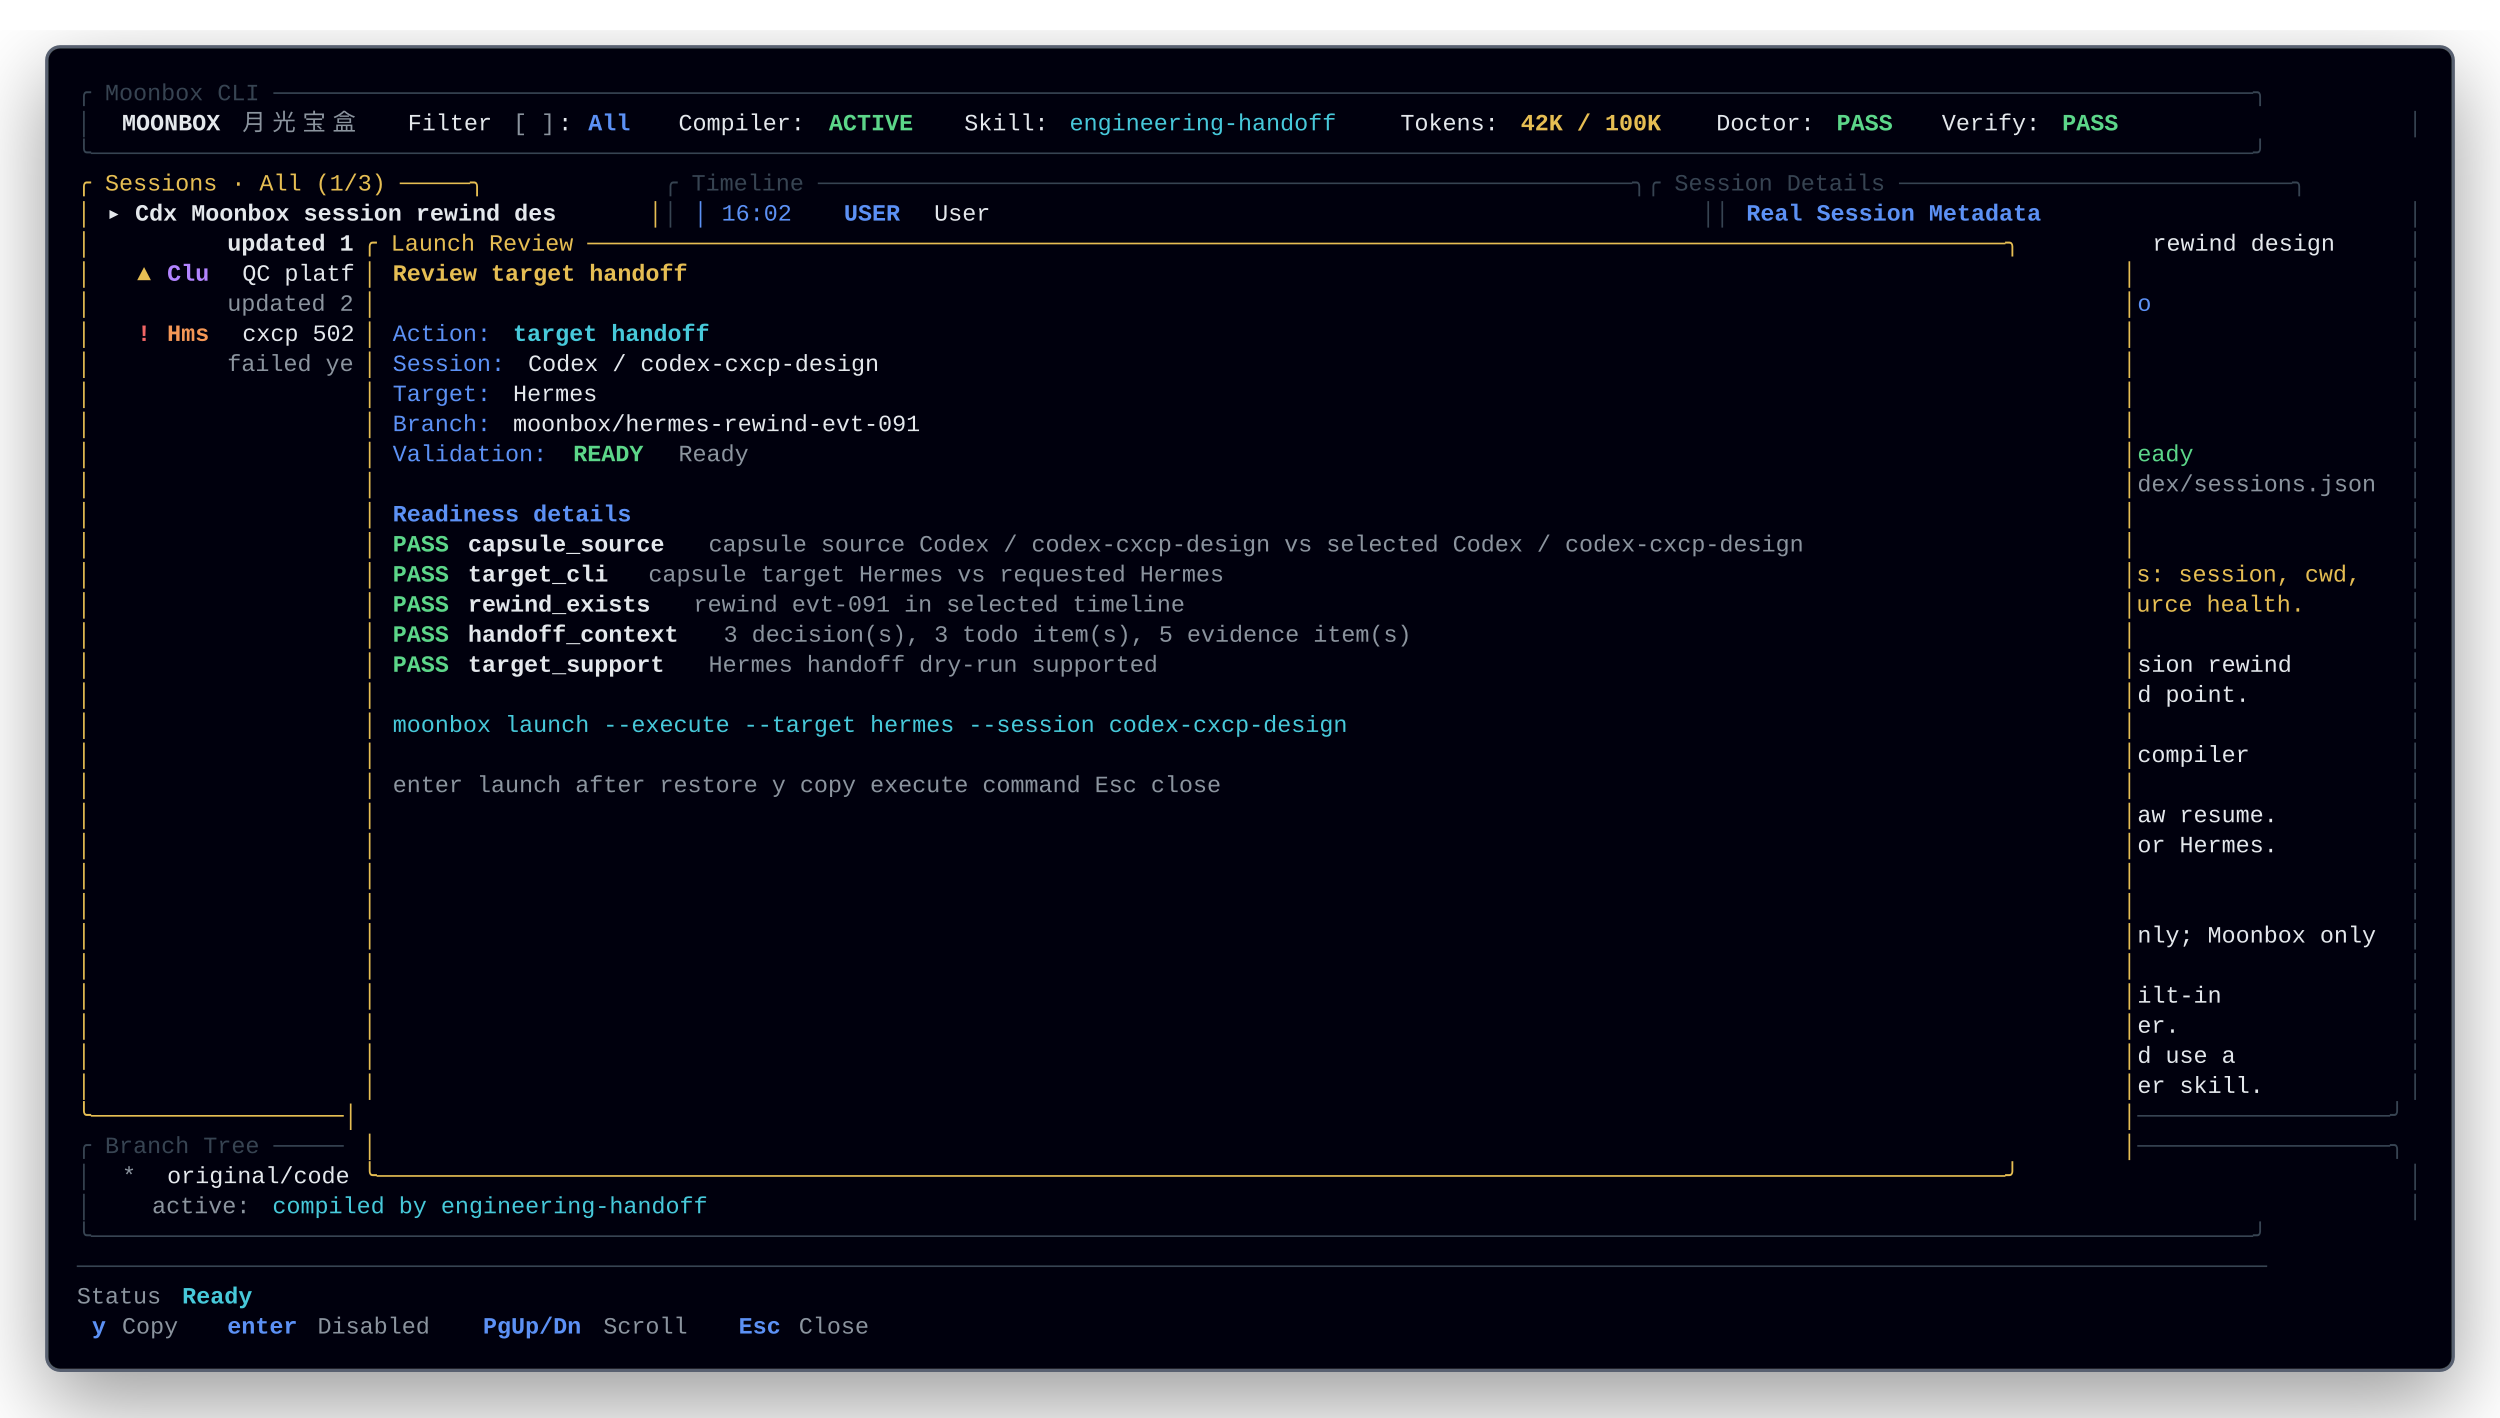
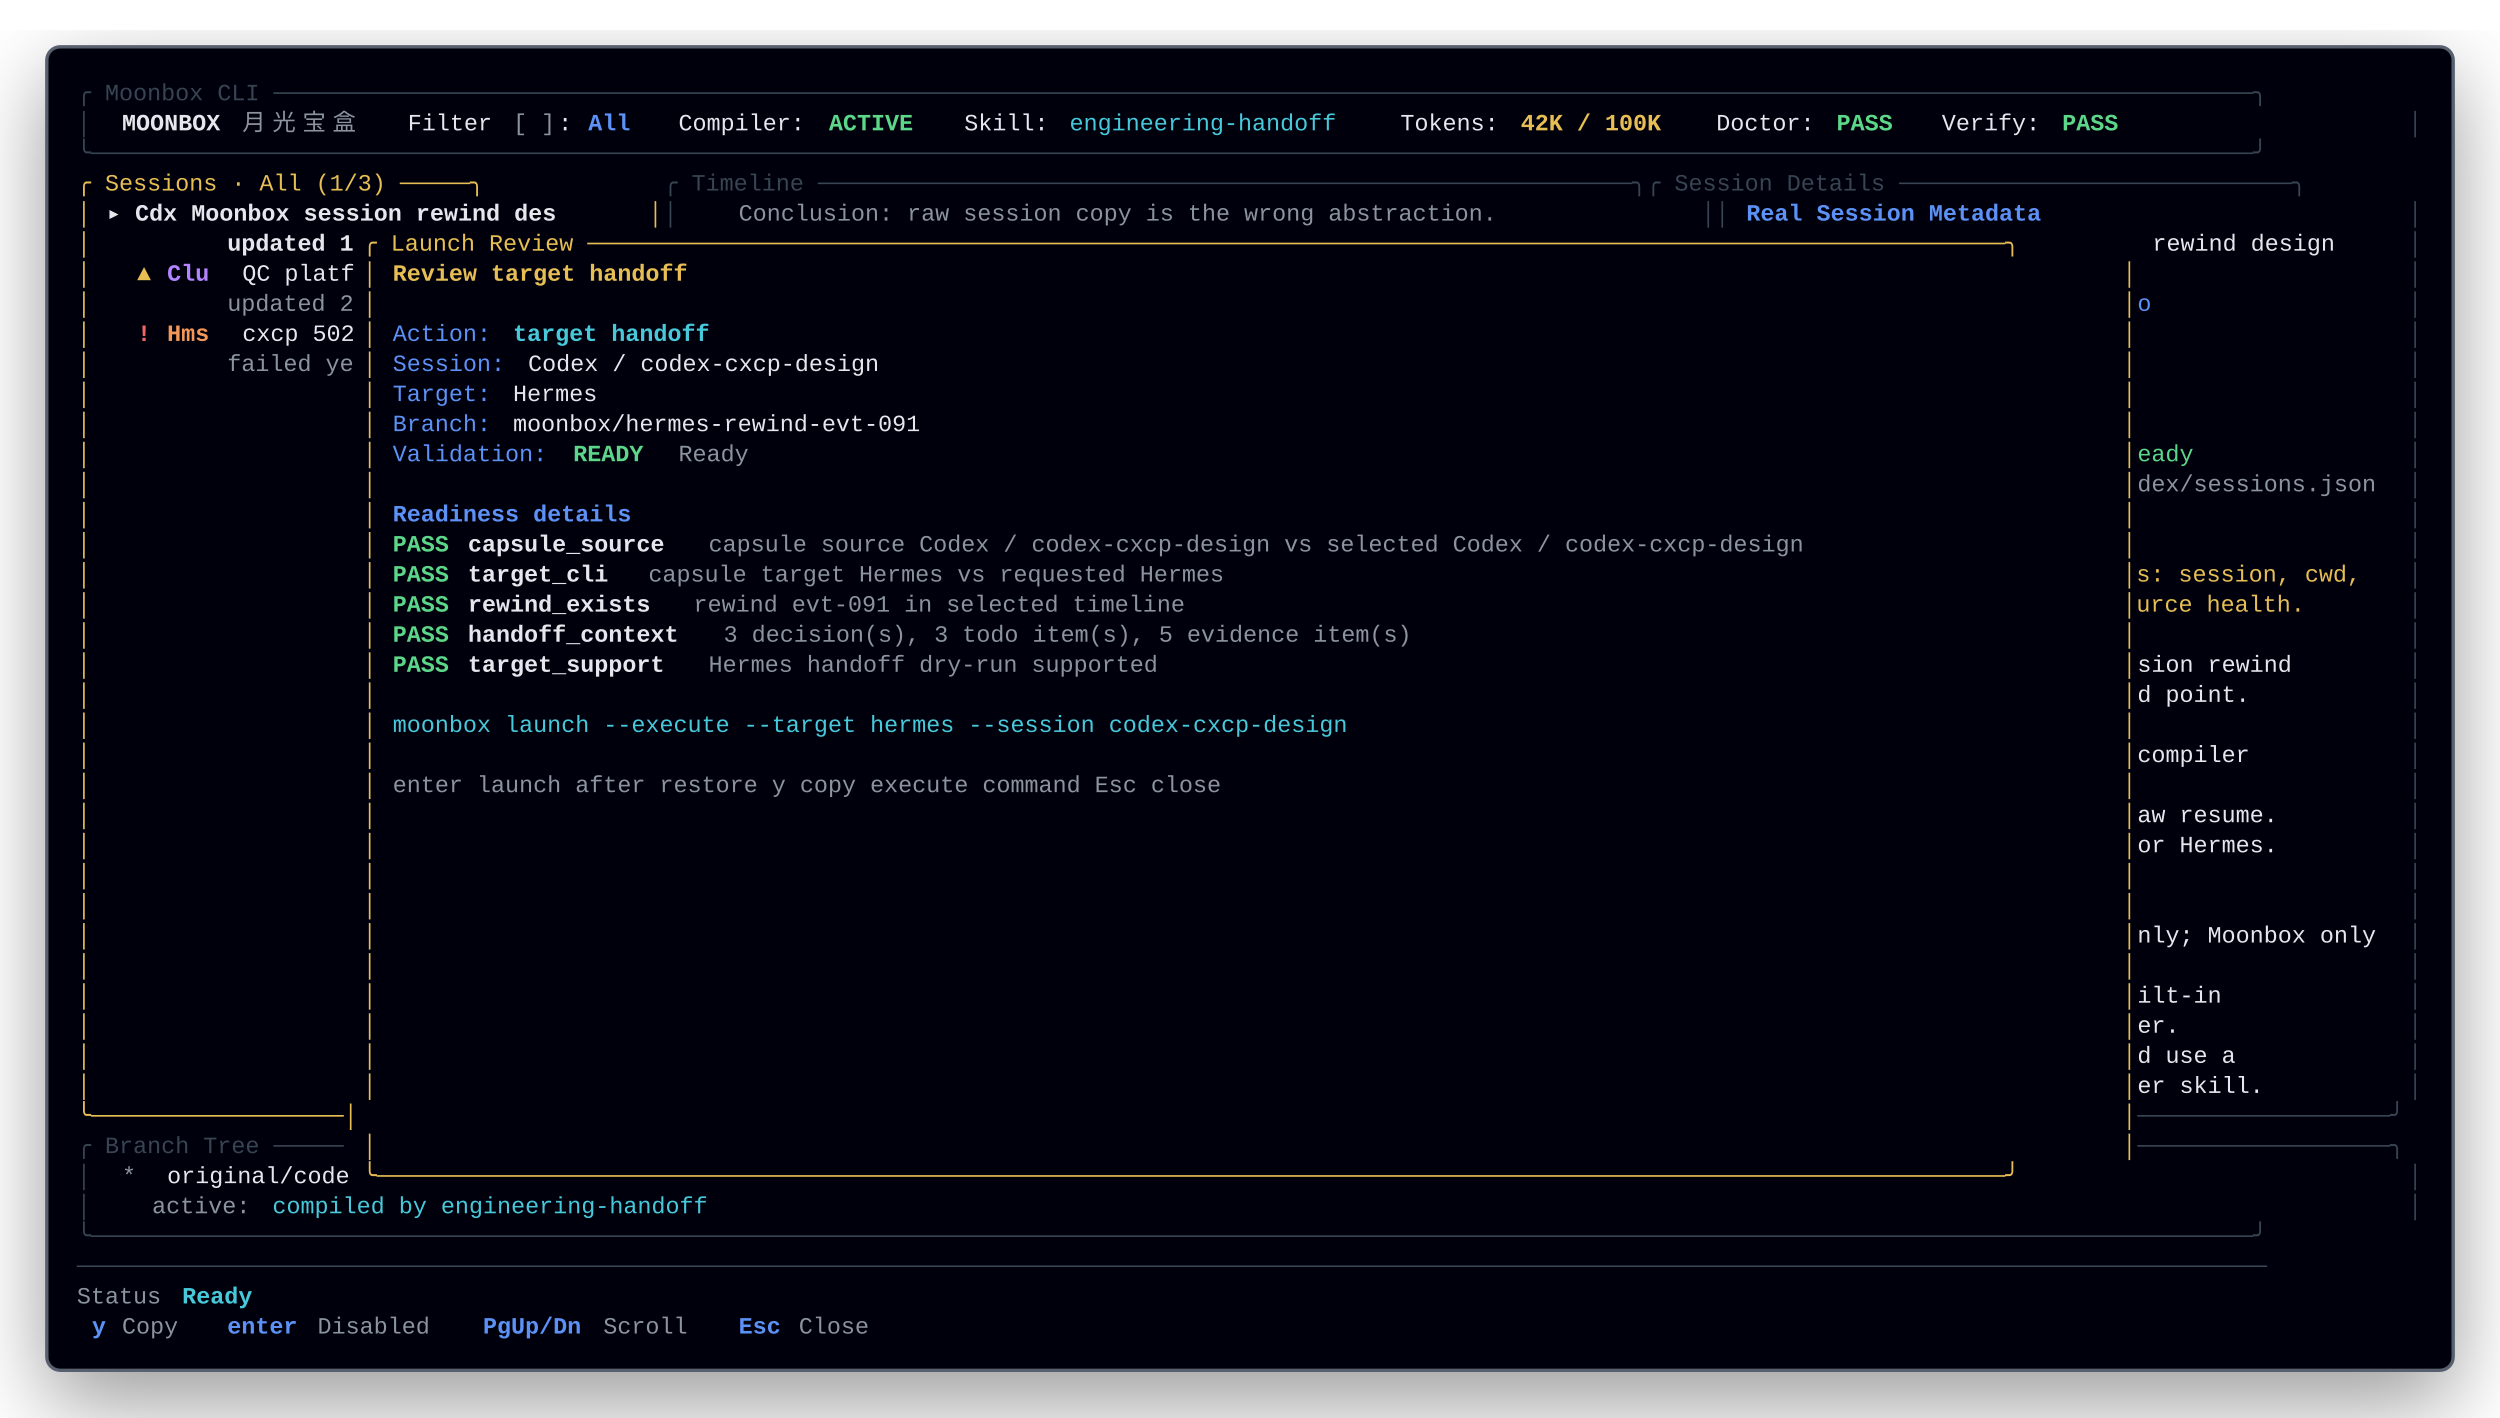
<svg xmlns="http://www.w3.org/2000/svg" width="1496" height="848" viewBox="0 0 1496 848" role="img" aria-labelledby="title desc">
  <defs>
    <filter id="shadow" x="-10%" y="-10%" width="120%" height="120%">
      <feDropShadow dx="0" dy="18" stdDeviation="26" flood-color="#000000" flood-opacity="0.40" />
    </filter>
    <style>
      .mono { font-family: ui-monospace, SFMono-Regular, Menlo, Monaco, Consolas, "Liberation Mono", monospace; white-space: pre; }
    </style>
  </defs>
  <rect x="28" y="28" width="1440" height="792" rx="8" fill="#050607" stroke="#58616f" stroke-width="2" filter="url(#shadow)" />
  <text x="46" y="60" class="mono" font-size="14" font-weight="500" fill="#374452">╭ Moonbox CLI ─────────────────────────────────────────────────────────────────────────────────────────────────────────────────────────────────────────────╮</text>
  <text x="46" y="78" class="mono" font-size="14" font-weight="500" fill="#374452">│</text>
  <text x="73" y="78" class="mono" font-size="14" font-weight="800" fill="#e4e8ec">MOONBOX</text>
  <text x="145" y="78" class="mono" font-size="14" font-weight="500" fill="#8b949e">月</text>
  <text x="163" y="78" class="mono" font-size="14" font-weight="500" fill="#8b949e">光</text>
  <text x="181" y="78" class="mono" font-size="14" font-weight="500" fill="#8b949e">宝</text>
  <text x="199" y="78" class="mono" font-size="14" font-weight="500" fill="#8b949e">盒</text>
  <text x="244" y="78" class="mono" font-size="14" font-weight="500" fill="#e4e8ec">Filter</text>
  <text x="307" y="78" class="mono" font-size="14" font-weight="500" fill="#8b949e">[ ]</text>
  <text x="334" y="78" class="mono" font-size="14" font-weight="500" fill="#e4e8ec">:</text>
  <text x="352" y="78" class="mono" font-size="14" font-weight="800" fill="#5c91f5">All</text>
  <text x="406" y="78" class="mono" font-size="14" font-weight="500" fill="#e4e8ec">Compiler:</text>
  <text x="496" y="78" class="mono" font-size="14" font-weight="800" fill="#5cd689">ACTIVE</text>
  <text x="577" y="78" class="mono" font-size="14" font-weight="500" fill="#e4e8ec">Skill:</text>
  <text x="640" y="78" class="mono" font-size="14" font-weight="500" fill="#47c9da">engineering-handoff</text>
  <text x="838" y="78" class="mono" font-size="14" font-weight="500" fill="#e4e8ec">Tokens:</text>
  <text x="910" y="78" class="mono" font-size="14" font-weight="800" fill="#e6be53">42K / 100K</text>
  <text x="1027" y="78" class="mono" font-size="14" font-weight="500" fill="#e4e8ec">Doctor:</text>
  <text x="1099" y="78" class="mono" font-size="14" font-weight="800" fill="#5cd689">PASS</text>
  <text x="1162" y="78" class="mono" font-size="14" font-weight="500" fill="#e4e8ec">Verify:</text>
  <text x="1234" y="78" class="mono" font-size="14" font-weight="800" fill="#5cd689">PASS</text>
  <text x="1441" y="78" class="mono" font-size="14" font-weight="500" fill="#374452">│</text>
  <text x="46" y="96" class="mono" font-size="14" font-weight="500" fill="#374452">╰──────────────────────────────────────────────────────────────────────────────────────────────────────────────────────────────────────────────────────────╯</text>
  <text x="46" y="114" class="mono" font-size="14" font-weight="500" fill="#e6be53">╭ Sessions · All (1/3)           ─────╮</text>
  <text x="397" y="114" class="mono" font-size="14" font-weight="500" fill="#374452">╭ Timeline ──────────────────────────────────────────────────────────╮╭ Session Details ────────────────────────────╮</text>
  <text x="46" y="132" class="mono" font-size="14" font-weight="500" fill="#e6be53">│</text>
  <text x="64" y="132" class="mono" font-size="14" font-weight="800" fill="#e4e8ec">▸   Cdx  Moonbox session rewind des</text>
  <text x="388" y="132" class="mono" font-size="14" font-weight="500" fill="#e6be53">│</text>
  <text x="397" y="132" class="mono" font-size="14" font-weight="500" fill="#374452">│</text>
-   <text x="415" y="132" class="mono" font-size="14" font-weight="500" fill="#5c91f5">│  16:02</text>
-   <text x="505" y="132" class="mono" font-size="14" font-weight="800" fill="#5c91f5">USER</text>
-   <text x="559" y="132" class="mono" font-size="14" font-weight="500" fill="#e4e8ec">User</text>
+   <text x="442" y="132" class="mono" font-size="14" font-weight="500" fill="#8b949e">Conclusion: raw session copy is the wrong abstraction.</text>
  <text x="1018" y="132" class="mono" font-size="14" font-weight="500" fill="#374452">││</text>
  <text x="1045" y="132" class="mono" font-size="14" font-weight="800" fill="#5c91f5">Real Session Metadata</text>
  <text x="1441" y="132" class="mono" font-size="14" font-weight="500" fill="#374452">│</text>
  <text x="46" y="150" class="mono" font-size="14" font-weight="500" fill="#e6be53">│</text>
  <text x="136" y="150" class="mono" font-size="14" font-weight="800" fill="#e4e8ec">updated 1</text>
  <text x="217" y="150" class="mono" font-size="14" font-weight="500" fill="#e6be53">╭ Launch Review ─────────────────────────────────────────────────────────────────────────────────────────────────────╮</text>
  <text x="1288" y="150" class="mono" font-size="14" font-weight="500" fill="#e4e8ec">rewind design</text>
  <text x="1441" y="150" class="mono" font-size="14" font-weight="500" fill="#374452">│</text>
  <text x="46" y="168" class="mono" font-size="14" font-weight="500" fill="#e6be53">│</text>
  <text x="82" y="168" class="mono" font-size="14" font-weight="500" fill="#e6be53">▲</text>
  <text x="100" y="168" class="mono" font-size="14" font-weight="800" fill="#b284ff">Clu</text>
  <text x="145" y="168" class="mono" font-size="14" font-weight="500" fill="#e4e8ec">QC platf</text>
  <text x="217" y="168" class="mono" font-size="14" font-weight="500" fill="#e6be53">│</text>
  <text x="235" y="168" class="mono" font-size="14" font-weight="800" fill="#e6be53">Review target handoff</text>
  <text x="1270" y="168" class="mono" font-size="14" font-weight="500" fill="#e6be53">│</text>
  <text x="1441" y="168" class="mono" font-size="14" font-weight="500" fill="#374452">│</text>
  <text x="46" y="186" class="mono" font-size="14" font-weight="500" fill="#e6be53">│</text>
  <text x="136" y="186" class="mono" font-size="14" font-weight="500" fill="#8b949e">updated 2</text>
  <text x="217" y="186" class="mono" font-size="14" font-weight="500" fill="#e6be53">│</text>
  <text x="1270" y="186" class="mono" font-size="14" font-weight="500" fill="#e6be53">│</text>
  <text x="1279" y="186" class="mono" font-size="14" font-weight="500" fill="#5c91f5">o</text>
  <text x="1441" y="186" class="mono" font-size="14" font-weight="500" fill="#374452">│</text>
  <text x="46" y="204" class="mono" font-size="14" font-weight="500" fill="#e6be53">│</text>
  <text x="82" y="204" class="mono" font-size="14" font-weight="800" fill="#f16565">!</text>
  <text x="100" y="204" class="mono" font-size="14" font-weight="800" fill="#f59756">Hms</text>
  <text x="145" y="204" class="mono" font-size="14" font-weight="500" fill="#e4e8ec">cxcp 502</text>
  <text x="217" y="204" class="mono" font-size="14" font-weight="500" fill="#e6be53">│</text>
  <text x="235" y="204" class="mono" font-size="14" font-weight="500" fill="#5c91f5">Action:</text>
  <text x="307" y="204" class="mono" font-size="14" font-weight="800" fill="#47c9da">target handoff</text>
  <text x="1270" y="204" class="mono" font-size="14" font-weight="500" fill="#e6be53">│</text>
  <text x="1441" y="204" class="mono" font-size="14" font-weight="500" fill="#374452">│</text>
  <text x="46" y="222" class="mono" font-size="14" font-weight="500" fill="#e6be53">│</text>
  <text x="136" y="222" class="mono" font-size="14" font-weight="500" fill="#8b949e">failed ye</text>
  <text x="217" y="222" class="mono" font-size="14" font-weight="500" fill="#e6be53">│</text>
  <text x="235" y="222" class="mono" font-size="14" font-weight="500" fill="#5c91f5">Session:</text>
  <text x="316" y="222" class="mono" font-size="14" font-weight="500" fill="#e4e8ec">Codex / codex-cxcp-design</text>
  <text x="1270" y="222" class="mono" font-size="14" font-weight="500" fill="#e6be53">│</text>
  <text x="1441" y="222" class="mono" font-size="14" font-weight="500" fill="#374452">│</text>
  <text x="46" y="240" class="mono" font-size="14" font-weight="500" fill="#e6be53">│</text>
  <text x="217" y="240" class="mono" font-size="14" font-weight="500" fill="#e6be53">│</text>
  <text x="235" y="240" class="mono" font-size="14" font-weight="500" fill="#5c91f5">Target:</text>
  <text x="307" y="240" class="mono" font-size="14" font-weight="500" fill="#e4e8ec">Hermes</text>
  <text x="1270" y="240" class="mono" font-size="14" font-weight="500" fill="#e6be53">│</text>
  <text x="1441" y="240" class="mono" font-size="14" font-weight="500" fill="#374452">│</text>
  <text x="46" y="258" class="mono" font-size="14" font-weight="500" fill="#e6be53">│</text>
  <text x="217" y="258" class="mono" font-size="14" font-weight="500" fill="#e6be53">│</text>
  <text x="235" y="258" class="mono" font-size="14" font-weight="500" fill="#5c91f5">Branch:</text>
  <text x="307" y="258" class="mono" font-size="14" font-weight="500" fill="#e4e8ec">moonbox/hermes-rewind-evt-091</text>
  <text x="1270" y="258" class="mono" font-size="14" font-weight="500" fill="#e6be53">│</text>
  <text x="1441" y="258" class="mono" font-size="14" font-weight="500" fill="#374452">│</text>
  <text x="46" y="276" class="mono" font-size="14" font-weight="500" fill="#e6be53">│</text>
  <text x="217" y="276" class="mono" font-size="14" font-weight="500" fill="#e6be53">│</text>
  <text x="235" y="276" class="mono" font-size="14" font-weight="500" fill="#5c91f5">Validation:</text>
  <text x="343" y="276" class="mono" font-size="14" font-weight="800" fill="#5cd689">READY</text>
  <text x="406" y="276" class="mono" font-size="14" font-weight="500" fill="#8b949e">Ready</text>
  <text x="1270" y="276" class="mono" font-size="14" font-weight="500" fill="#e6be53">│</text>
  <text x="1279" y="276" class="mono" font-size="14" font-weight="500" fill="#5cd689">eady</text>
  <text x="1441" y="276" class="mono" font-size="14" font-weight="500" fill="#374452">│</text>
  <text x="46" y="294" class="mono" font-size="14" font-weight="500" fill="#e6be53">│</text>
  <text x="217" y="294" class="mono" font-size="14" font-weight="500" fill="#e6be53">│</text>
  <text x="1270" y="294" class="mono" font-size="14" font-weight="500" fill="#e6be53">│</text>
  <text x="1279" y="294" class="mono" font-size="14" font-weight="500" fill="#8b949e">dex/sessions.json</text>
  <text x="1441" y="294" class="mono" font-size="14" font-weight="500" fill="#374452">│</text>
  <text x="46" y="312" class="mono" font-size="14" font-weight="500" fill="#e6be53">│</text>
  <text x="217" y="312" class="mono" font-size="14" font-weight="500" fill="#e6be53">│</text>
  <text x="235" y="312" class="mono" font-size="14" font-weight="800" fill="#5c91f5">Readiness details</text>
  <text x="1270" y="312" class="mono" font-size="14" font-weight="500" fill="#e6be53">│</text>
  <text x="1441" y="312" class="mono" font-size="14" font-weight="500" fill="#374452">│</text>
  <text x="46" y="330" class="mono" font-size="14" font-weight="500" fill="#e6be53">│</text>
  <text x="217" y="330" class="mono" font-size="14" font-weight="500" fill="#e6be53">│</text>
  <text x="235" y="330" class="mono" font-size="14" font-weight="800" fill="#5cd689">PASS</text>
  <text x="280" y="330" class="mono" font-size="14" font-weight="800" fill="#e4e8ec">capsule_source</text>
  <text x="424" y="330" class="mono" font-size="14" font-weight="500" fill="#8b949e">capsule source Codex / codex-cxcp-design vs selected Codex / codex-cxcp-design</text>
  <text x="1270" y="330" class="mono" font-size="14" font-weight="500" fill="#e6be53">│</text>
  <text x="1441" y="330" class="mono" font-size="14" font-weight="500" fill="#374452">│</text>
  <text x="46" y="348" class="mono" font-size="14" font-weight="500" fill="#e6be53">│</text>
  <text x="217" y="348" class="mono" font-size="14" font-weight="500" fill="#e6be53">│</text>
  <text x="235" y="348" class="mono" font-size="14" font-weight="800" fill="#5cd689">PASS</text>
  <text x="280" y="348" class="mono" font-size="14" font-weight="800" fill="#e4e8ec">target_cli</text>
  <text x="388" y="348" class="mono" font-size="14" font-weight="500" fill="#8b949e">capsule target Hermes vs requested Hermes</text>
  <text x="1270" y="348" class="mono" font-size="14" font-weight="500" fill="#e6be53">│s: session, cwd,</text>
  <text x="1441" y="348" class="mono" font-size="14" font-weight="500" fill="#374452">│</text>
  <text x="46" y="366" class="mono" font-size="14" font-weight="500" fill="#e6be53">│</text>
  <text x="217" y="366" class="mono" font-size="14" font-weight="500" fill="#e6be53">│</text>
  <text x="235" y="366" class="mono" font-size="14" font-weight="800" fill="#5cd689">PASS</text>
  <text x="280" y="366" class="mono" font-size="14" font-weight="800" fill="#e4e8ec">rewind_exists</text>
  <text x="415" y="366" class="mono" font-size="14" font-weight="500" fill="#8b949e">rewind evt-091 in selected timeline</text>
  <text x="1270" y="366" class="mono" font-size="14" font-weight="500" fill="#e6be53">│urce health.</text>
  <text x="1441" y="366" class="mono" font-size="14" font-weight="500" fill="#374452">│</text>
  <text x="46" y="384" class="mono" font-size="14" font-weight="500" fill="#e6be53">│</text>
  <text x="217" y="384" class="mono" font-size="14" font-weight="500" fill="#e6be53">│</text>
  <text x="235" y="384" class="mono" font-size="14" font-weight="800" fill="#5cd689">PASS</text>
  <text x="280" y="384" class="mono" font-size="14" font-weight="800" fill="#e4e8ec">handoff_context</text>
  <text x="433" y="384" class="mono" font-size="14" font-weight="500" fill="#8b949e">3 decision(s), 3 todo item(s), 5 evidence item(s)</text>
  <text x="1270" y="384" class="mono" font-size="14" font-weight="500" fill="#e6be53">│</text>
  <text x="1441" y="384" class="mono" font-size="14" font-weight="500" fill="#374452">│</text>
  <text x="46" y="402" class="mono" font-size="14" font-weight="500" fill="#e6be53">│</text>
  <text x="217" y="402" class="mono" font-size="14" font-weight="500" fill="#e6be53">│</text>
  <text x="235" y="402" class="mono" font-size="14" font-weight="800" fill="#5cd689">PASS</text>
  <text x="280" y="402" class="mono" font-size="14" font-weight="800" fill="#e4e8ec">target_support</text>
  <text x="424" y="402" class="mono" font-size="14" font-weight="500" fill="#8b949e">Hermes handoff dry-run supported</text>
  <text x="1270" y="402" class="mono" font-size="14" font-weight="500" fill="#e6be53">│</text>
  <text x="1279" y="402" class="mono" font-size="14" font-weight="500" fill="#e4e8ec">sion rewind</text>
  <text x="1441" y="402" class="mono" font-size="14" font-weight="500" fill="#374452">│</text>
  <text x="46" y="420" class="mono" font-size="14" font-weight="500" fill="#e6be53">│</text>
  <text x="217" y="420" class="mono" font-size="14" font-weight="500" fill="#e6be53">│</text>
  <text x="1270" y="420" class="mono" font-size="14" font-weight="500" fill="#e6be53">│</text>
  <text x="1279" y="420" class="mono" font-size="14" font-weight="500" fill="#e4e8ec">d point.</text>
  <text x="1441" y="420" class="mono" font-size="14" font-weight="500" fill="#374452">│</text>
  <text x="46" y="438" class="mono" font-size="14" font-weight="500" fill="#e6be53">│</text>
  <text x="217" y="438" class="mono" font-size="14" font-weight="500" fill="#e6be53">│</text>
  <text x="235" y="438" class="mono" font-size="14" font-weight="500" fill="#47c9da">moonbox launch --execute --target hermes --session codex-cxcp-design</text>
  <text x="1270" y="438" class="mono" font-size="14" font-weight="500" fill="#e6be53">│</text>
  <text x="1441" y="438" class="mono" font-size="14" font-weight="500" fill="#374452">│</text>
  <text x="46" y="456" class="mono" font-size="14" font-weight="500" fill="#e6be53">│</text>
  <text x="217" y="456" class="mono" font-size="14" font-weight="500" fill="#e6be53">│</text>
  <text x="1270" y="456" class="mono" font-size="14" font-weight="500" fill="#e6be53">│</text>
  <text x="1279" y="456" class="mono" font-size="14" font-weight="500" fill="#e4e8ec">compiler</text>
  <text x="1441" y="456" class="mono" font-size="14" font-weight="500" fill="#374452">│</text>
  <text x="46" y="474" class="mono" font-size="14" font-weight="500" fill="#e6be53">│</text>
  <text x="217" y="474" class="mono" font-size="14" font-weight="500" fill="#e6be53">│</text>
  <text x="235" y="474" class="mono" font-size="14" font-weight="500" fill="#8b949e">enter launch after restore   y copy execute command   Esc close</text>
  <text x="1270" y="474" class="mono" font-size="14" font-weight="500" fill="#e6be53">│</text>
  <text x="1441" y="474" class="mono" font-size="14" font-weight="500" fill="#374452">│</text>
  <text x="46" y="492" class="mono" font-size="14" font-weight="500" fill="#e6be53">│</text>
  <text x="217" y="492" class="mono" font-size="14" font-weight="500" fill="#e6be53">│</text>
  <text x="1270" y="492" class="mono" font-size="14" font-weight="500" fill="#e6be53">│</text>
  <text x="1279" y="492" class="mono" font-size="14" font-weight="500" fill="#e4e8ec">aw resume.</text>
  <text x="1441" y="492" class="mono" font-size="14" font-weight="500" fill="#374452">│</text>
  <text x="46" y="510" class="mono" font-size="14" font-weight="500" fill="#e6be53">│</text>
  <text x="217" y="510" class="mono" font-size="14" font-weight="500" fill="#e6be53">│</text>
  <text x="1270" y="510" class="mono" font-size="14" font-weight="500" fill="#e6be53">│</text>
  <text x="1279" y="510" class="mono" font-size="14" font-weight="500" fill="#e4e8ec">or Hermes.</text>
  <text x="1441" y="510" class="mono" font-size="14" font-weight="500" fill="#374452">│</text>
  <text x="46" y="528" class="mono" font-size="14" font-weight="500" fill="#e6be53">│</text>
  <text x="217" y="528" class="mono" font-size="14" font-weight="500" fill="#e6be53">│</text>
  <text x="1270" y="528" class="mono" font-size="14" font-weight="500" fill="#e6be53">│</text>
  <text x="1441" y="528" class="mono" font-size="14" font-weight="500" fill="#374452">│</text>
  <text x="46" y="546" class="mono" font-size="14" font-weight="500" fill="#e6be53">│</text>
  <text x="217" y="546" class="mono" font-size="14" font-weight="500" fill="#e6be53">│</text>
  <text x="1270" y="546" class="mono" font-size="14" font-weight="500" fill="#e6be53">│</text>
  <text x="1441" y="546" class="mono" font-size="14" font-weight="500" fill="#374452">│</text>
  <text x="46" y="564" class="mono" font-size="14" font-weight="500" fill="#e6be53">│</text>
  <text x="217" y="564" class="mono" font-size="14" font-weight="500" fill="#e6be53">│</text>
  <text x="1270" y="564" class="mono" font-size="14" font-weight="500" fill="#e6be53">│</text>
  <text x="1279" y="564" class="mono" font-size="14" font-weight="500" fill="#e4e8ec">nly; Moonbox only</text>
  <text x="1441" y="564" class="mono" font-size="14" font-weight="500" fill="#374452">│</text>
  <text x="46" y="582" class="mono" font-size="14" font-weight="500" fill="#e6be53">│</text>
  <text x="217" y="582" class="mono" font-size="14" font-weight="500" fill="#e6be53">│</text>
  <text x="1270" y="582" class="mono" font-size="14" font-weight="500" fill="#e6be53">│</text>
  <text x="1441" y="582" class="mono" font-size="14" font-weight="500" fill="#374452">│</text>
  <text x="46" y="600" class="mono" font-size="14" font-weight="500" fill="#e6be53">│</text>
  <text x="217" y="600" class="mono" font-size="14" font-weight="500" fill="#e6be53">│</text>
  <text x="1270" y="600" class="mono" font-size="14" font-weight="500" fill="#e6be53">│</text>
  <text x="1279" y="600" class="mono" font-size="14" font-weight="500" fill="#e4e8ec">ilt-in</text>
  <text x="1441" y="600" class="mono" font-size="14" font-weight="500" fill="#374452">│</text>
  <text x="46" y="618" class="mono" font-size="14" font-weight="500" fill="#e6be53">│</text>
  <text x="217" y="618" class="mono" font-size="14" font-weight="500" fill="#e6be53">│</text>
  <text x="1270" y="618" class="mono" font-size="14" font-weight="500" fill="#e6be53">│</text>
  <text x="1279" y="618" class="mono" font-size="14" font-weight="500" fill="#e4e8ec">er.</text>
  <text x="1441" y="618" class="mono" font-size="14" font-weight="500" fill="#374452">│</text>
  <text x="46" y="636" class="mono" font-size="14" font-weight="500" fill="#e6be53">│</text>
  <text x="217" y="636" class="mono" font-size="14" font-weight="500" fill="#e6be53">│</text>
  <text x="1270" y="636" class="mono" font-size="14" font-weight="500" fill="#e6be53">│</text>
  <text x="1279" y="636" class="mono" font-size="14" font-weight="500" fill="#e4e8ec">d use a</text>
  <text x="1441" y="636" class="mono" font-size="14" font-weight="500" fill="#374452">│</text>
  <text x="46" y="654" class="mono" font-size="14" font-weight="500" fill="#e6be53">│</text>
  <text x="217" y="654" class="mono" font-size="14" font-weight="500" fill="#e6be53">│</text>
  <text x="1270" y="654" class="mono" font-size="14" font-weight="500" fill="#e6be53">│</text>
  <text x="1279" y="654" class="mono" font-size="14" font-weight="500" fill="#e4e8ec">er skill.</text>
  <text x="1441" y="654" class="mono" font-size="14" font-weight="500" fill="#374452">│</text>
  <text x="46" y="672" class="mono" font-size="14" font-weight="500" fill="#e6be53">╰──────────────────│</text>
  <text x="1270" y="672" class="mono" font-size="14" font-weight="500" fill="#e6be53">│</text>
  <text x="1279" y="672" class="mono" font-size="14" font-weight="500" fill="#374452">──────────────────╯</text>
  <text x="46" y="690" class="mono" font-size="14" font-weight="500" fill="#374452">╭ Branch Tree ─────</text>
  <text x="217" y="690" class="mono" font-size="14" font-weight="500" fill="#e6be53">│</text>
  <text x="1270" y="690" class="mono" font-size="14" font-weight="500" fill="#e6be53">│</text>
  <text x="1279" y="690" class="mono" font-size="14" font-weight="500" fill="#374452">──────────────────╮</text>
  <text x="46" y="708" class="mono" font-size="14" font-weight="500" fill="#374452">│</text>
  <text x="73" y="708" class="mono" font-size="14" font-weight="500" fill="#8b949e">*</text>
  <text x="100" y="708" class="mono" font-size="14" font-weight="500" fill="#e4e8ec">original/code</text>
  <text x="217" y="708" class="mono" font-size="14" font-weight="500" fill="#e6be53">╰────────────────────────────────────────────────────────────────────────────────────────────────────────────────────╯</text>
  <text x="1441" y="708" class="mono" font-size="14" font-weight="500" fill="#374452">│</text>
  <text x="46" y="726" class="mono" font-size="14" font-weight="500" fill="#374452">│</text>
  <text x="91" y="726" class="mono" font-size="14" font-weight="500" fill="#8b949e">active:</text>
  <text x="163" y="726" class="mono" font-size="14" font-weight="500" fill="#47c9da">compiled by engineering-handoff</text>
  <text x="1441" y="726" class="mono" font-size="14" font-weight="500" fill="#374452">│</text>
  <text x="46" y="744" class="mono" font-size="14" font-weight="500" fill="#374452">╰──────────────────────────────────────────────────────────────────────────────────────────────────────────────────────────────────────────────────────────╯</text>
  <text x="46" y="762" class="mono" font-size="14" font-weight="500" fill="#374452">────────────────────────────────────────────────────────────────────────────────────────────────────────────────────────────────────────────────────────────</text>
  <text x="46" y="780" class="mono" font-size="14" font-weight="500" fill="#8b949e">Status</text>
  <text x="109" y="780" class="mono" font-size="14" font-weight="800" fill="#47c9da">Ready</text>
  <text x="55" y="798" class="mono" font-size="14" font-weight="800" fill="#5c91f5">y</text>
  <text x="73" y="798" class="mono" font-size="14" font-weight="500" fill="#8b949e">Copy</text>
  <text x="136" y="798" class="mono" font-size="14" font-weight="800" fill="#5c91f5">enter</text>
  <text x="190" y="798" class="mono" font-size="14" font-weight="500" fill="#8b949e">Disabled</text>
  <text x="289" y="798" class="mono" font-size="14" font-weight="800" fill="#5c91f5">PgUp/Dn</text>
  <text x="361" y="798" class="mono" font-size="14" font-weight="500" fill="#8b949e">Scroll</text>
  <text x="442" y="798" class="mono" font-size="14" font-weight="800" fill="#5c91f5">Esc</text>
  <text x="478" y="798" class="mono" font-size="14" font-weight="500" fill="#8b949e">Close</text>
</svg>
